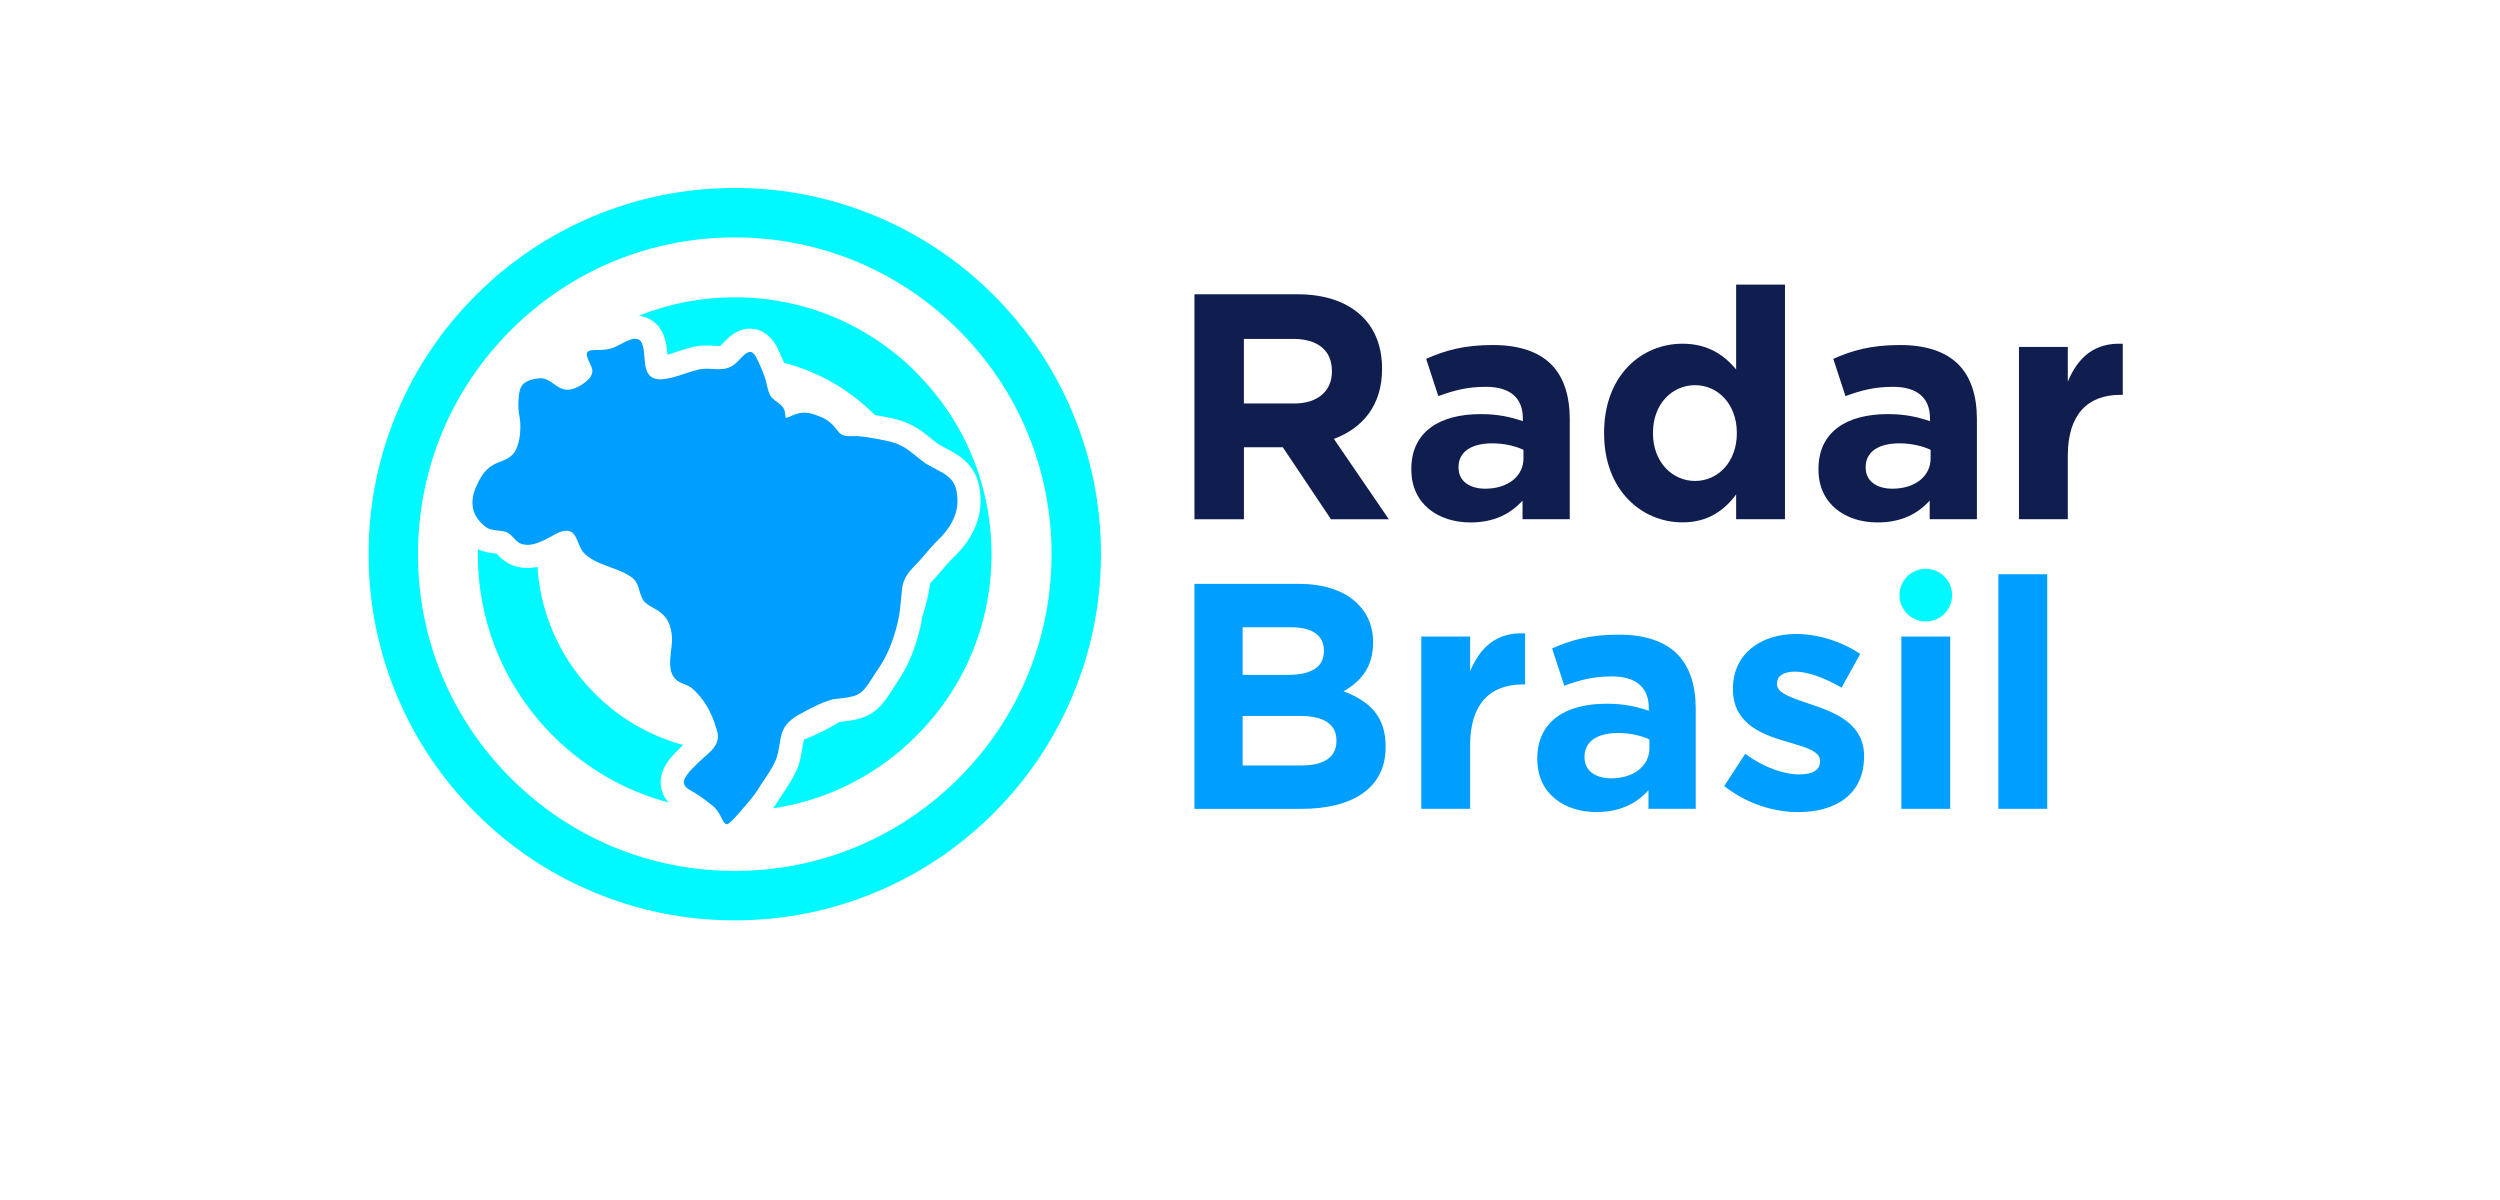
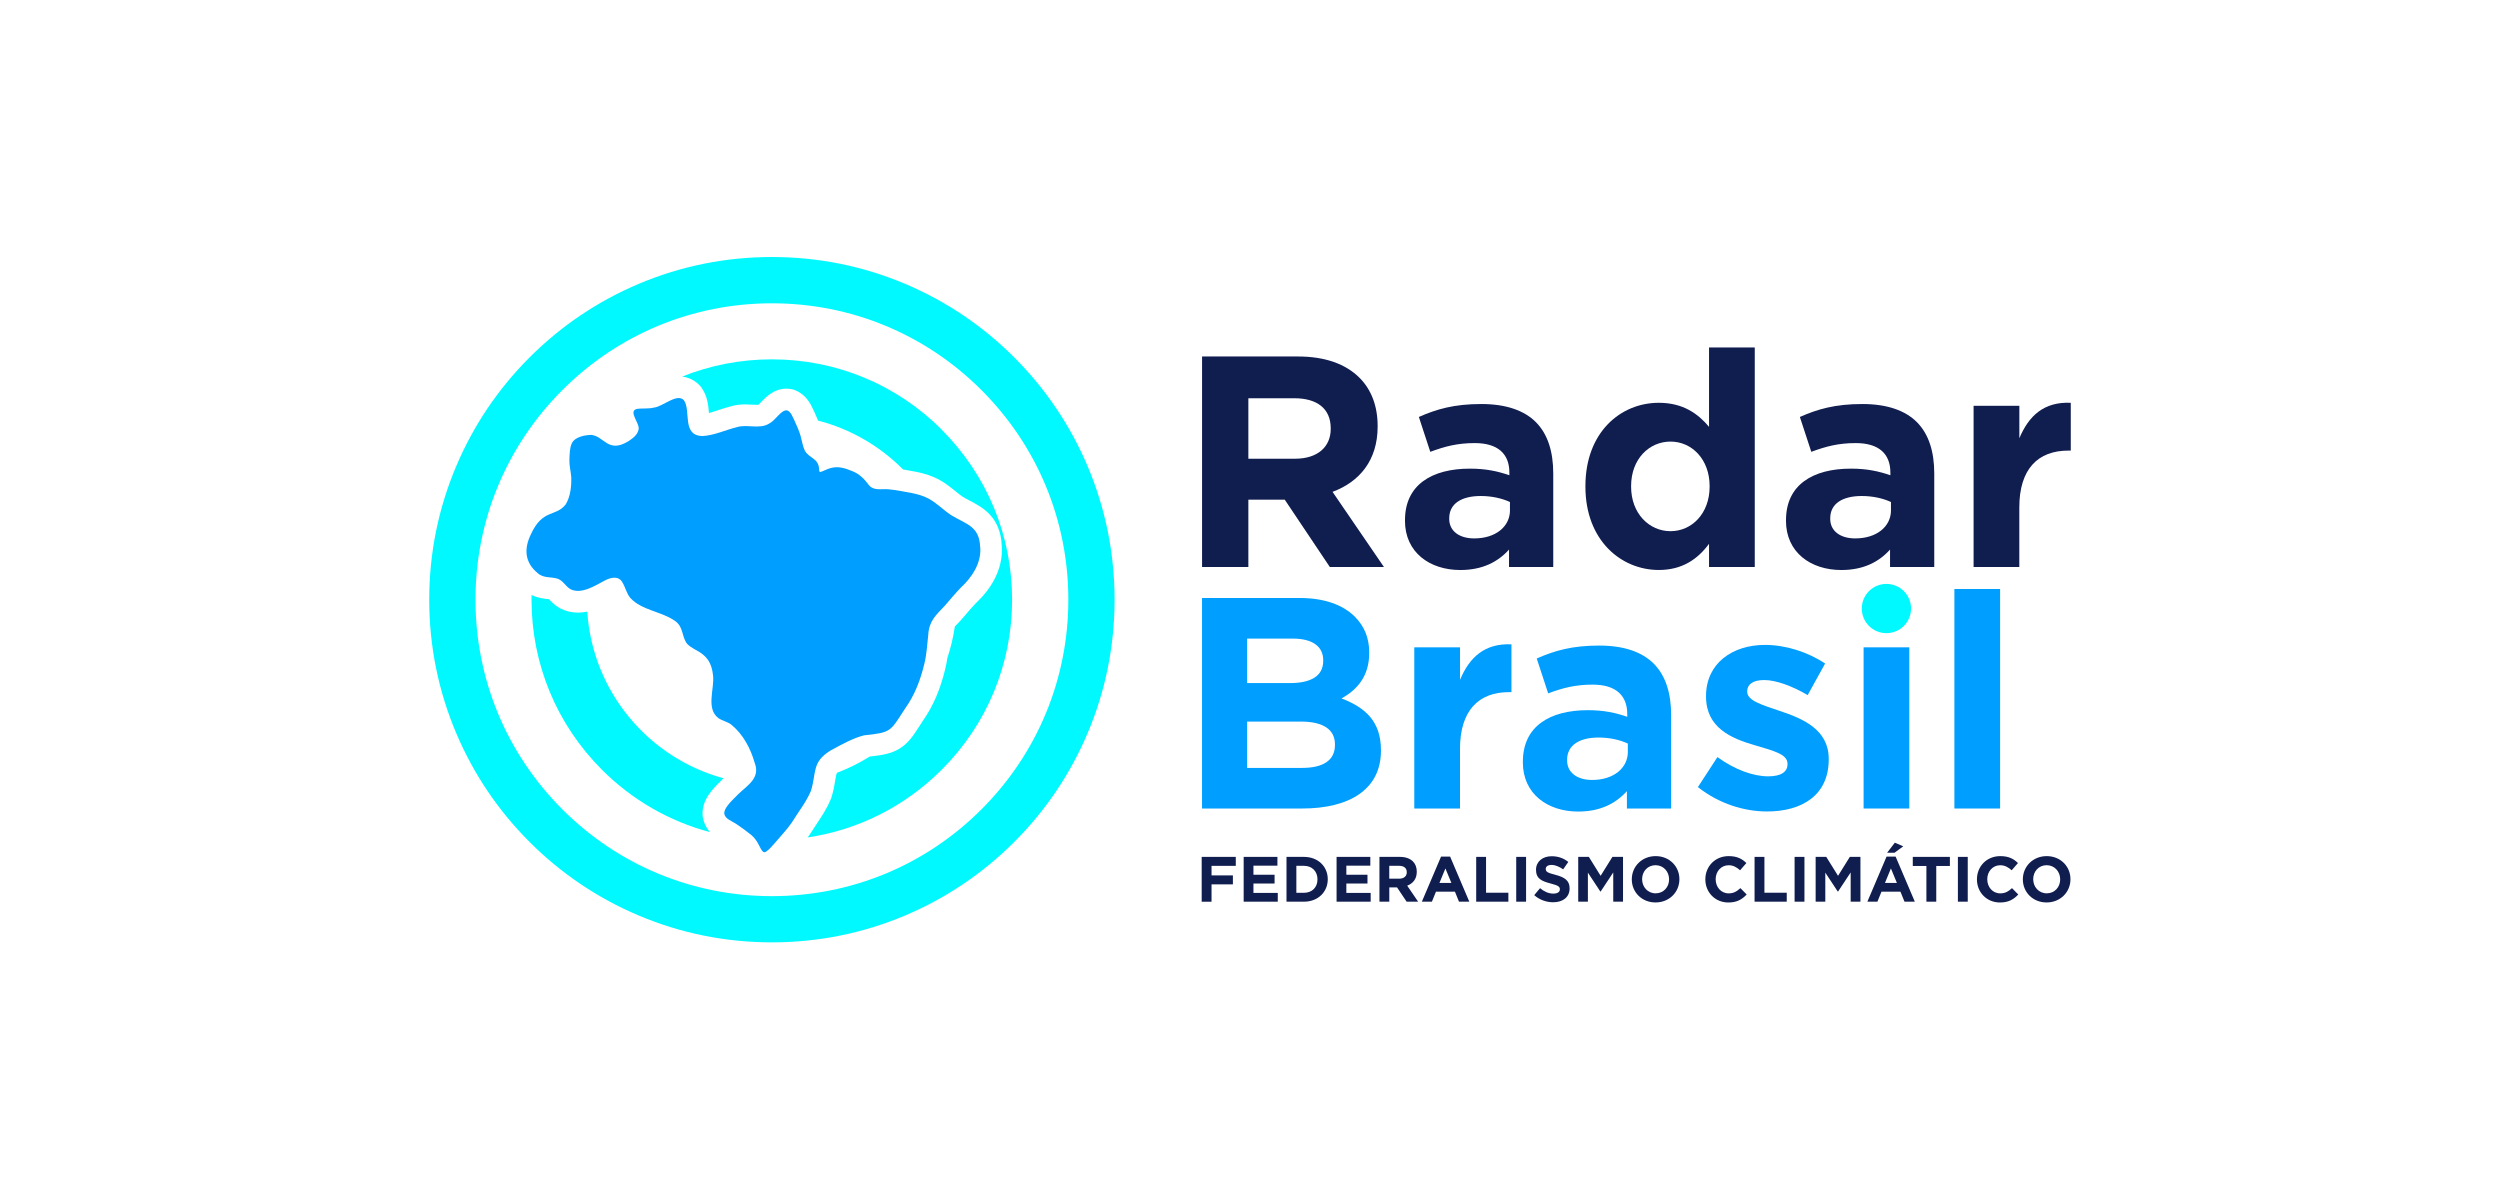
<svg xmlns="http://www.w3.org/2000/svg" id="Camada_1" data-name="Camada 1" viewBox="0 0 649.59 311.66">
  <defs>
    <style>
      .cls-1 {
        fill: #101d4f;
      }

      .cls-2 {
        fill: #00f9ff;
      }

      .cls-3 {
        fill: #009eff;
      }
    </style>
  </defs>
+   <path class="cls-2" d="M200.57,244.86c-12.02,0-23.68-2.35-34.66-7-10.6-4.48-20.12-10.9-28.3-19.08-8.17-8.17-14.59-17.7-19.08-28.3-4.64-10.98-7-22.64-7-34.66s2.35-23.68,7-34.66c4.48-10.6,10.9-20.12,19.08-28.3,8.17-8.17,17.7-14.59,28.3-19.08,10.98-4.64,22.64-7,34.66-7s23.68,2.35,34.66,7c10.6,4.48,20.12,10.9,28.3,19.08,8.17,8.17,14.59,17.7,19.08,28.3,4.64,10.98,7,22.64,7,34.66s-2.35,23.68-7,34.66c-4.48,10.6-10.9,20.12-19.08,28.3-8.17,8.17-17.7,14.59-28.3,19.08-10.98,4.64-22.64,7-34.66,7ZM200.57,78.81c-20.57,0-39.91,8.01-54.46,22.56-14.55,14.55-22.56,33.89-22.56,54.46s8.01,39.91,22.56,54.46c14.55,14.55,33.89,22.56,54.46,22.56s39.91-8.01,54.46-22.56c14.55-14.55,22.56-33.89,22.56-54.46s-8.01-39.91-22.56-54.46-33.89-22.56-54.46-22.56Z" />
  <g>
-     <path class="cls-1" d="M310.35,76.46h26.72c7.43,0,13.19,2.09,17.03,5.93,3.26,3.26,5.01,7.85,5.01,13.36v.17c0,9.43-5.09,15.36-12.52,18.12l14.28,20.88h-15.03l-12.52-18.7h-10.1v18.7h-12.86v-58.45ZM336.23,104.85c6.26,0,9.85-3.34,9.85-8.27v-.17c0-5.51-3.84-8.35-10.1-8.35h-12.77v16.78h13.03Z" />
-     <path class="cls-1" d="M366.71,122.05v-.17c0-9.77,7.43-14.28,18.04-14.28,4.51,0,7.77.75,10.94,1.84v-.75c0-5.26-3.26-8.18-9.6-8.18-4.84,0-8.27.92-12.36,2.42l-3.17-9.69c4.93-2.17,9.77-3.59,17.37-3.59,6.93,0,11.94,1.84,15.11,5.01,3.34,3.34,4.84,8.27,4.84,14.28v25.97h-12.27v-4.84c-3.09,3.42-7.35,5.68-13.53,5.68-8.43,0-15.36-4.84-15.36-13.69ZM395.85,119.12v-2.25c-2.17-1-5.01-1.67-8.1-1.67-5.43,0-8.77,2.17-8.77,6.18v.17c0,3.42,2.84,5.43,6.93,5.43,5.93,0,9.94-3.26,9.94-7.85Z" />
-     <path class="cls-1" d="M416.8,112.61v-.17c0-14.95,9.77-23.13,20.37-23.13,6.76,0,10.94,3.09,13.94,6.68v-22.04h12.69v60.95h-12.69v-6.43c-3.09,4.18-7.35,7.26-13.94,7.26-10.44,0-20.37-8.18-20.37-23.13ZM451.29,112.61v-.17c0-7.43-4.93-12.36-10.85-12.36s-10.94,4.84-10.94,12.36v.17c0,7.43,5.01,12.36,10.94,12.36s10.85-4.93,10.85-12.36Z" />
-     <path class="cls-1" d="M472.5,122.05v-.17c0-9.77,7.43-14.28,18.04-14.28,4.51,0,7.77.75,10.94,1.84v-.75c0-5.26-3.26-8.18-9.6-8.18-4.84,0-8.27.92-12.36,2.42l-3.17-9.69c4.93-2.17,9.77-3.59,17.37-3.59,6.93,0,11.94,1.84,15.11,5.01,3.34,3.34,4.84,8.27,4.84,14.28v25.97h-12.27v-4.84c-3.09,3.42-7.35,5.68-13.53,5.68-8.43,0-15.36-4.84-15.36-13.69ZM501.64,119.12v-2.25c-2.17-1-5.01-1.67-8.1-1.67-5.43,0-8.77,2.17-8.77,6.18v.17c0,3.42,2.84,5.43,6.93,5.43,5.93,0,9.94-3.26,9.94-7.85Z" />
-     <path class="cls-1" d="M524.6,90.15h12.69v9.02c2.59-6.18,6.76-10.19,14.28-9.85v13.28h-.67c-8.43,0-13.61,5.09-13.61,15.78v16.53h-12.69v-44.75Z" />
+     <path class="cls-2" d="M244.73,111.66c-11.8-11.8-27.48-18.29-44.17-18.29-8.12,0-16,1.54-23.32,4.48,1.77.21,3.37,1.02,4.59,2.33l.26.28.22.31c1.53,2.17,1.76,4.68,1.9,6.55.76-.2,1.58-.47,2.42-.75,1.08-.36,2.2-.72,3.37-1.02,1.1-.32,2.26-.47,3.63-.47.65,0,1.26.03,1.8.06.44.02.85.05,1.19.05.21,0,.34,0,.42-.02l.06-.04h.03c.17-.17.44-.46.64-.66,1.24-1.3,3.31-3.48,6.56-3.48.44,0,.88.04,1.31.13l.55.11.52.21c2.85,1.18,4.02,3.73,4.58,4.95.07.16.16.34.2.42l.07.14.06.14c.31.68.64,1.41.96,2.2,8.49,2.19,16.07,6.65,22.07,12.69.63.11,1.24.22,1.85.34.53.1,1.03.19,1.53.28h.08s.08.03.08.03c2.28.47,4.08,1.08,5.66,1.92,1.76.93,3.17,2.08,4.43,3.1.64.52,1.25,1.01,1.81,1.4.63.38,1.28.72,1.96,1.08,3.18,1.66,7.98,4.17,8.25,11.8.19,2.94-.47,5.86-1.96,8.68-1.14,2.15-2.74,4.21-4.78,6.12-.74.74-1.49,1.62-2.28,2.55-.55.65-1.12,1.31-1.7,1.96l-.04.05-.04.04c-.22.23-.43.45-.64.67-.29.3-.54.56-.76.79-.41,2.81-1.06,5.54-1.94,8.17-.14.92-.3,1.86-.54,2.8-1.28,5.35-3.17,9.74-5.76,13.42-.29.45-.56.86-.8,1.24-1.77,2.76-3.05,4.75-5.45,6.17-2.08,1.24-4.34,1.63-7.63,1.99-2.66,1.67-5.5,3.08-8.48,4.21-.02.02-.03.05-.05.07-.17.31-.3,1.12-.44,1.97-.19,1.17-.43,2.62-.96,4.33l-.08.25-.1.24c-1.05,2.53-2.51,4.7-3.79,6.62-.56.83-1.08,1.61-1.55,2.37l-.08.12-.08.12c-.17.25-.34.49-.51.72,13.14-1.96,25.26-8.04,34.83-17.6,11.8-11.8,18.29-27.48,18.29-44.17s-6.5-32.37-18.29-44.17Z" />
+     <path class="cls-2" d="M182.61,212.29l-.05-.31v-.31c-.19-3.88,2.65-6.69,4.54-8.55.27-.26.52-.51.67-.68l.12-.13.1-.09c-19.47-5.28-34.06-22.52-35.39-43.3-.78.16-1.59.26-2.43.26-1.61,0-3.13-.36-4.53-1.06l-.16-.08-.16-.09c-1.25-.74-2.1-1.65-2.66-2.25-.09,0-.17-.02-.25-.03-1.08-.11-2.65-.27-4.29-1.06,0,.41-.01.81-.01,1.22,0,16.68,6.5,32.37,18.29,44.17,7.91,7.91,17.57,13.43,28.1,16.22-1.25-1.38-1.72-2.85-1.89-3.92Z" />
  </g>
+   <path class="cls-3" d="M254.68,142.22v-.04c-.18-5.57-3.69-5.93-7.65-8.4-1.98-1.33-3.69-3.13-5.82-4.26-1.26-.67-2.71-1.08-4.15-1.38-2.08-.37-4.15-.83-6.24-1.01-1.92-.16-3.89.5-5.16-1.23-1.13-1.49-2.31-2.73-4.18-3.47-1.84-.79-3.77-1.38-5.69-.79-.78.16-2.03.88-2.65,1.01-.23-.01-.24-.18-.29-.49-.07-3.2-2.43-2.86-3.72-5.06-.53-1.04-.73-2.51-1.1-3.8-.38-1.33-.95-2.61-1.53-3.87-.52-.99-.91-2.37-1.94-2.79-1.54-.3-2.99,2.55-4.66,3.39-2.5,1.6-5.73.13-8.4.95-2.92.72-5.96,2.17-8.96,2.32-5.46-.1-2.93-6.6-4.83-9.3-1.82-1.97-5.53,1.73-7.83,1.91-1.37.36-2.95.14-4.3.32-2.63.55.89,3.87.32,5.48-.3,1.29-1.37,2.1-2.59,2.92-5.32,3.27-6.26-1.26-9.67-1.63-1.64.04-4.3.49-5.08,2.23-.56,1.21-.54,2.84-.61,4.22-.06,1.5.36,2.92.48,4.53.08,2.35-.2,4.99-1.4,7.02-2.54,3.4-6.01,1.1-9.07,7.81-1.84,3.74-1.65,7.3,1.71,10.07,1.55,1.46,3.53.91,5.31,1.52,1.37.53,1.98,1.94,3.22,2.68,2.87,1.45,6.42-.92,8.97-2.25,1.53-.82,3.63-1.29,4.58.55.75,1.22,1.06,2.84,2.02,3.97,2.93,3.25,8.2,3.53,11.65,6.01,2.11,1.48,1.7,3.78,2.93,5.68.58.81,1.53,1.29,2.43,1.83,2.86,1.49,4.13,3.23,4.5,6.64.4,3.48-1.94,8.65,1.44,11.12,1,.67,2.26.89,3.24,1.61,3.11,2.52,5.06,6.2,6.15,10.02,1.47,3.85-1.75,5.69-4.2,8.01-1.2,1.3-3.8,3.42-3.72,5.13.22,1.38,1.74,1.8,3,2.62,1.38.9,2.73,1.91,4.03,2.95.84.7,1.52,1.69,1.98,2.63.34.65.69,1.53,1.25,1.82.22.06.4,0,.6-.12.85-.59,1.66-1.54,2.38-2.37,1.44-1.72,3.06-3.37,4.34-5.25,1.65-2.71,3.72-5.26,4.95-8.21,1.47-4.72.13-7.49,5.22-10.54,2.72-1.46,5.56-3.08,8.54-3.86,7.24-.75,6.8-.99,10.76-7.06,2.47-3.47,3.95-7.4,4.95-11.58.6-2.43.72-4.97,1-7.43.18-3.62,1.97-5.14,4.26-7.56,1.37-1.51,2.74-3.29,4.24-4.78,2.91-2.71,5.31-6.33,5.02-10.46Z" />
  <g>
-     <path class="cls-3" d="M310.35,151.71h27.14c6.68,0,11.94,1.84,15.28,5.18,2.67,2.67,4.01,5.93,4.01,9.94v.17c0,6.6-3.51,10.27-7.68,12.61,6.76,2.59,10.94,6.51,10.94,14.36v.17c0,10.69-8.68,16.03-21.88,16.03h-27.81v-58.45ZM344,169c0-3.84-3.01-6.01-8.43-6.01h-12.69v12.36h11.86c5.68,0,9.27-1.84,9.27-6.18v-.17ZM337.74,186.03h-14.86v12.86h15.28c5.68,0,9.1-2,9.1-6.35v-.17c0-3.92-2.92-6.35-9.52-6.35Z" />
-     <path class="cls-3" d="M369.3,165.4h12.69v9.02c2.59-6.18,6.76-10.19,14.28-9.85v13.28h-.67c-8.43,0-13.61,5.09-13.61,15.78v16.53h-12.69v-44.76Z" />
-     <path class="cls-3" d="M399.44,197.3v-.17c0-9.77,7.43-14.28,18.04-14.28,4.51,0,7.77.75,10.94,1.84v-.75c0-5.26-3.26-8.18-9.6-8.18-4.84,0-8.27.92-12.36,2.42l-3.17-9.69c4.93-2.17,9.77-3.59,17.37-3.59,6.93,0,11.94,1.84,15.11,5.01,3.34,3.34,4.84,8.27,4.84,14.28v25.97h-12.27v-4.84c-3.09,3.42-7.35,5.68-13.53,5.68-8.43,0-15.36-4.84-15.36-13.69ZM428.58,194.38v-2.25c-2.17-1-5.01-1.67-8.1-1.67-5.43,0-8.77,2.17-8.77,6.18v.17c0,3.42,2.84,5.43,6.93,5.43,5.93,0,9.94-3.26,9.94-7.85Z" />
-     <path class="cls-3" d="M448.03,204.23l5.43-8.35c4.84,3.51,9.94,5.34,14.11,5.34,3.67,0,5.34-1.34,5.34-3.34v-.17c0-2.76-4.34-3.67-9.27-5.18-6.26-1.84-13.36-4.76-13.36-13.44v-.17c0-9.1,7.35-14.19,16.37-14.19,5.68,0,11.86,1.92,16.7,5.18l-4.84,8.77c-4.43-2.59-8.85-4.17-12.11-4.17s-4.68,1.34-4.68,3.09v.17c0,2.5,4.26,3.67,9.1,5.34,6.26,2.09,13.53,5.09,13.53,13.28v.17c0,9.94-7.43,14.45-17.12,14.45-6.26,0-13.28-2.09-19.2-6.76Z" />
-     <path class="cls-3" d="M494.04,165.4h12.69v44.76h-12.69v-44.76Z" />
-     <path class="cls-3" d="M519.25,149.21h12.69v60.95h-12.69v-60.95Z" />
+     <g>
+       <path class="cls-1" d="M312.33,92.63h25c6.95,0,12.35,1.95,15.94,5.55,3.05,3.05,4.69,7.34,4.69,12.5v.16c0,8.83-4.77,14.38-11.72,16.96l13.36,19.53h-14.06l-11.72-17.5h-9.45v17.5h-12.03v-54.69ZM336.55,119.19c5.86,0,9.22-3.13,9.22-7.74v-.16c0-5.16-3.59-7.81-9.45-7.81h-11.95v15.71h12.19Z" />
+       <path class="cls-1" d="M365.07,135.29v-.16c0-9.14,6.95-13.36,16.88-13.36,4.22,0,7.27.7,10.24,1.72v-.7c0-4.92-3.05-7.66-8.99-7.66-4.53,0-7.74.86-11.56,2.27l-2.97-9.06c4.61-2.03,9.14-3.36,16.25-3.36,6.49,0,11.17,1.72,14.14,4.69,3.13,3.13,4.53,7.74,4.53,13.36v24.3h-11.49v-4.53c-2.89,3.2-6.88,5.31-12.66,5.31-7.89,0-14.38-4.53-14.38-12.81ZM392.34,132.55v-2.11c-2.03-.94-4.69-1.56-7.58-1.56-5.08,0-8.2,2.03-8.2,5.78v.16c0,3.2,2.66,5.08,6.49,5.08,5.55,0,9.3-3.05,9.3-7.34Z" />
+       <path class="cls-1" d="M411.95,126.46v-.16c0-13.99,9.14-21.64,19.07-21.64,6.33,0,10.24,2.89,13.05,6.25v-20.63h11.88v57.04h-11.88v-6.02c-2.89,3.91-6.88,6.8-13.05,6.8-9.77,0-19.07-7.66-19.07-21.64ZM444.22,126.46v-.16c0-6.95-4.61-11.56-10.16-11.56s-10.24,4.53-10.24,11.56v.16c0,6.95,4.69,11.56,10.24,11.56s10.16-4.61,10.16-11.56Z" />
+       <path class="cls-1" d="M464.07,135.29v-.16c0-9.14,6.95-13.36,16.88-13.36,4.22,0,7.27.7,10.24,1.72v-.7c0-4.92-3.05-7.66-8.99-7.66-4.53,0-7.74.86-11.56,2.27l-2.97-9.06c4.61-2.03,9.14-3.36,16.25-3.36,6.49,0,11.17,1.72,14.14,4.69,3.13,3.13,4.53,7.74,4.53,13.36v24.3h-11.49v-4.53c-2.89,3.2-6.88,5.31-12.66,5.31-7.89,0-14.38-4.53-14.38-12.81ZM491.34,132.55v-2.11c-2.03-.94-4.69-1.56-7.58-1.56-5.08,0-8.2,2.03-8.2,5.78v.16c0,3.2,2.66,5.08,6.49,5.08,5.55,0,9.3-3.05,9.3-7.34Z" />
+       <path class="cls-1" d="M512.82,105.44h11.88v8.44c2.42-5.78,6.33-9.53,13.36-9.22v12.42h-.63c-7.89,0-12.74,4.77-12.74,14.77v15.47h-11.88v-41.88Z" />
+     </g>
+     <g>
+       <path class="cls-1" d="M312.24,222.65h8.86v2.33h-6.3v2.48h5.55v2.33h-5.55v4.51h-2.56v-11.64Z" />
+       <path class="cls-1" d="M323.14,222.65h8.78v2.28h-6.23v2.36h5.49v2.28h-5.49v2.44h6.32v2.28h-8.86v-11.64Z" />
+       <path class="cls-1" d="M334.28,222.65h4.54c3.66,0,6.18,2.51,6.18,5.79v.03c0,3.28-2.53,5.82-6.18,5.82h-4.54v-11.64ZM336.84,224.96v7.02h1.98c2.09,0,3.51-1.41,3.51-3.47v-.03c0-2.06-1.41-3.51-3.51-3.51h-1.98Z" />
+       <path class="cls-1" d="M347.28,222.65h8.78v2.28h-6.23v2.36h5.49v2.28h-5.49v2.44h6.32v2.28h-8.86v-11.64Z" />
+       <path class="cls-1" d="M358.42,222.65h5.32c1.48,0,2.63.42,3.39,1.18.65.65,1,1.56,1,2.66v.03c0,1.88-1.01,3.06-2.49,3.61l2.84,4.16h-2.99l-2.49-3.72h-2.01v3.72h-2.56v-11.64ZM363.57,228.31c1.25,0,1.96-.67,1.96-1.65v-.03c0-1.1-.76-1.66-2.01-1.66h-2.54v3.34h2.59Z" />
+       <path class="cls-1" d="M374.43,222.57h2.36l4.99,11.72h-2.68l-1.06-2.61h-4.92l-1.06,2.61h-2.61l4.99-11.72ZM377.12,229.42l-1.55-3.77-1.55,3.77h3.09Z" />
+       <path class="cls-1" d="M383.57,222.65h2.56v9.31h5.8v2.33h-8.36v-11.64Z" />
+       <path class="cls-1" d="M393.97,222.65h2.56v11.64h-2.56v-11.64Z" />
+       <path class="cls-1" d="M398.65,232.59l1.51-1.81c1.05.86,2.14,1.41,3.47,1.41,1.05,0,1.68-.42,1.68-1.1v-.03c0-.65-.4-.98-2.34-1.48-2.34-.6-3.86-1.25-3.86-3.56v-.03c0-2.11,1.7-3.51,4.07-3.51,1.7,0,3.14.53,4.32,1.48l-1.33,1.93c-1.03-.71-2.04-1.15-3.03-1.15s-1.5.45-1.5,1.01v.03c0,.76.5,1.01,2.51,1.53,2.36.62,3.69,1.46,3.69,3.49v.03c0,2.31-1.76,3.61-4.27,3.61-1.76,0-3.54-.62-4.94-1.86Z" />
+       <path class="cls-1" d="M410.08,222.65h2.76l3.06,4.92,3.06-4.92h2.76v11.64h-2.54v-7.6l-3.28,4.97h-.07l-3.24-4.92v7.55h-2.51v-11.64Z" />
+       <path class="cls-1" d="M424,228.5v-.03c0-3.31,2.61-6.02,6.2-6.02s6.17,2.68,6.17,5.99v.03c0,3.31-2.61,6.02-6.2,6.02s-6.17-2.68-6.17-5.99ZM433.69,228.5v-.03c0-2-1.46-3.66-3.52-3.66s-3.49,1.63-3.49,3.62v.03c0,2,1.46,3.66,3.52,3.66s3.49-1.63,3.49-3.62Z" />
+       <path class="cls-1" d="M443.11,228.5v-.03c0-3.31,2.49-6.02,6.07-6.02,2.19,0,3.51.73,4.59,1.8l-1.63,1.88c-.9-.81-1.81-1.31-2.98-1.31-1.96,0-3.37,1.63-3.37,3.62v.03c0,2,1.38,3.66,3.37,3.66,1.33,0,2.14-.53,3.06-1.36l1.63,1.65c-1.2,1.28-2.53,2.08-4.77,2.08-3.42,0-5.97-2.64-5.97-5.99Z" />
+       <path class="cls-1" d="M455.9,222.65h2.56v9.31h5.8v2.33h-8.36v-11.64Z" />
+       <path class="cls-1" d="M466.3,222.65h2.56v11.64h-2.56v-11.64Z" />
+       <path class="cls-1" d="M471.77,222.65h2.76l3.06,4.92,3.06-4.92h2.76v11.64h-2.54v-7.6l-3.28,4.97h-.07l-3.24-4.92v7.55h-2.51v-11.64Z" />
+       <path class="cls-1" d="M490.19,222.57h2.36l4.99,11.72h-2.68l-1.06-2.61h-4.92l-1.06,2.61h-2.61l4.99-11.72ZM492.88,229.42l-1.55-3.77-1.55,3.77h3.09ZM492.35,218.96l2.18.95-2.26,1.66h-1.93l2.01-2.61Z" />
+       <path class="cls-1" d="M500.55,225.01h-3.54v-2.36h9.64v2.36h-3.54v9.28h-2.56v-9.28Z" />
+       <path class="cls-1" d="M508.73,222.65h2.56v11.64h-2.56v-11.64Z" />
+       <path class="cls-1" d="M513.68,228.5v-.03c0-3.31,2.49-6.02,6.07-6.02,2.19,0,3.51.73,4.59,1.8l-1.63,1.88c-.9-.81-1.81-1.31-2.98-1.31-1.96,0-3.37,1.63-3.37,3.62v.03c0,2,1.38,3.66,3.37,3.66,1.33,0,2.14-.53,3.06-1.36l1.63,1.65c-1.2,1.28-2.53,2.08-4.77,2.08-3.42,0-5.97-2.64-5.97-5.99Z" />
+       <path class="cls-1" d="M525.61,228.5v-.03c0-3.31,2.61-6.02,6.2-6.02s6.17,2.68,6.17,5.99v.03c0,3.31-2.61,6.02-6.2,6.02s-6.17-2.68-6.17-5.99ZM535.31,228.5v-.03c0-2-1.46-3.66-3.52-3.66s-3.49,1.63-3.49,3.62v.03c0,2,1.46,3.66,3.52,3.66s3.49-1.63,3.49-3.62Z" />
+     </g>
+     <g>
+       <path class="cls-3" d="M312.33,155.38h25.39c6.25,0,11.17,1.72,14.3,4.84,2.5,2.5,3.75,5.55,3.75,9.3v.16c0,6.17-3.28,9.61-7.19,11.8,6.33,2.42,10.24,6.09,10.24,13.44v.16c0,10-8.13,15-20.47,15h-26.02v-54.7ZM343.82,171.56c0-3.59-2.81-5.63-7.89-5.63h-11.88v11.56h11.1c5.31,0,8.67-1.72,8.67-5.78v-.16ZM337.96,187.5h-13.91v12.03h14.3c5.31,0,8.52-1.88,8.52-5.94v-.16c0-3.67-2.73-5.94-8.91-5.94Z" />
+       <path class="cls-3" d="M367.49,168.2h11.88v8.44c2.42-5.78,6.33-9.53,13.36-9.22v12.42h-.63c-7.89,0-12.74,4.77-12.74,14.77v15.47h-11.88v-41.88Z" />
+       <path class="cls-3" d="M395.7,198.05v-.16c0-9.14,6.95-13.36,16.88-13.36,4.22,0,7.27.7,10.24,1.72v-.7c0-4.92-3.05-7.66-8.99-7.66-4.53,0-7.74.86-11.56,2.27l-2.97-9.06c4.61-2.03,9.14-3.36,16.25-3.36,6.49,0,11.17,1.72,14.14,4.69,3.13,3.13,4.53,7.74,4.53,13.36v24.3h-11.49v-4.53c-2.89,3.2-6.88,5.31-12.66,5.31-7.89,0-14.38-4.53-14.38-12.81ZM422.97,195.31v-2.11c-2.03-.94-4.69-1.56-7.58-1.56-5.08,0-8.2,2.03-8.2,5.78v.16c0,3.2,2.66,5.08,6.49,5.08,5.55,0,9.3-3.05,9.3-7.34Z" />
+       <path class="cls-3" d="M441.17,204.53l5.08-7.81c4.53,3.28,9.3,5,13.21,5,3.44,0,5-1.25,5-3.13v-.16c0-2.58-4.06-3.44-8.67-4.84-5.86-1.72-12.5-4.45-12.5-12.58v-.16c0-8.52,6.88-13.28,15.31-13.28,5.31,0,11.1,1.8,15.63,4.84l-4.53,8.2c-4.14-2.42-8.28-3.91-11.33-3.91s-4.38,1.25-4.38,2.89v.16c0,2.34,3.98,3.44,8.52,5,5.86,1.95,12.66,4.77,12.66,12.42v.16c0,9.3-6.95,13.52-16.02,13.52-5.86,0-12.42-1.95-17.97-6.33Z" />
+       <path class="cls-3" d="M484.23,168.2h11.88v41.88h-11.88v-41.88Z" />
+       <path class="cls-3" d="M507.82,153.04h11.88v57.04h-11.88v-57.04Z" />
+     </g>
+     <circle class="cls-2" cx="490.16" cy="158.12" r="6.4" />
  </g>
-   <path class="cls-2" d="M190.92,239.14c-12.84,0-25.3-2.52-37.04-7.48-11.33-4.79-21.5-11.65-30.24-20.39-8.74-8.74-15.6-18.91-20.39-30.24-4.96-11.73-7.48-24.19-7.48-37.04s2.52-25.3,7.48-37.04c4.79-11.33,11.65-21.5,20.39-30.24,8.74-8.74,18.91-15.6,30.24-20.39,11.73-4.96,24.19-7.48,37.04-7.48s25.3,2.52,37.04,7.48c11.33,4.79,21.5,11.65,30.24,20.39,8.74,8.74,15.59,18.91,20.39,30.24,4.96,11.73,7.48,24.19,7.48,37.04s-2.52,25.3-7.48,37.04c-4.79,11.33-11.65,21.5-20.39,30.24-8.74,8.74-18.91,15.6-30.24,20.39-11.73,4.96-24.19,7.48-37.04,7.48ZM190.92,61.69c-21.98,0-42.65,8.56-58.2,24.11-15.54,15.54-24.11,36.21-24.11,58.2s8.56,42.65,24.11,58.19c15.54,15.54,36.21,24.11,58.2,24.11s42.65-8.56,58.2-24.11c15.54-15.54,24.11-36.21,24.11-58.19s-8.56-42.65-24.11-58.2c-15.54-15.54-36.21-24.11-58.2-24.11Z" />
-   <g>
-     <path class="cls-2" d="M238.11,96.8c-12.61-12.61-29.37-19.55-47.2-19.55-8.68,0-17.1,1.65-24.92,4.79,1.89.22,3.6,1.09,4.9,2.49l.27.3.23.33c1.63,2.32,1.88,5,2.03,7,.81-.22,1.68-.51,2.58-.8,1.15-.38,2.35-.77,3.61-1.09,1.18-.34,2.42-.5,3.88-.5.69,0,1.35.04,1.92.07.47.03.91.05,1.27.05.22,0,.36,0,.45-.02l.07-.04h.03c.18-.18.47-.49.68-.71,1.32-1.39,3.54-3.72,7.01-3.72.47,0,.94.05,1.4.14l.59.12.55.23c3.05,1.26,4.29,3.98,4.89,5.29.08.17.17.36.21.45l.08.15.07.15c.33.72.69,1.51,1.03,2.35,9.07,2.34,17.17,7.11,23.58,13.56.67.12,1.33.24,1.98.36.57.11,1.1.21,1.64.3l.09.02.09.02c2.44.5,4.36,1.16,6.05,2.06,1.88.99,3.39,2.23,4.73,3.31.69.56,1.33,1.08,1.94,1.5.67.41,1.37.77,2.1,1.16,3.4,1.77,8.52,4.45,8.82,12.61.2,3.15-.5,6.27-2.09,9.28-1.21,2.3-2.93,4.5-5.11,6.54-.79.79-1.59,1.73-2.44,2.73-.59.69-1.19,1.4-1.82,2.09l-.04.05-.04.05c-.23.25-.46.48-.69.72-.31.33-.58.6-.81.85-.44,3-1.14,5.92-2.07,8.73-.14.98-.33,1.99-.57,2.99-1.37,5.72-3.38,10.41-6.16,14.34-.31.48-.6.92-.86,1.33-1.89,2.95-3.26,5.07-5.83,6.6-2.23,1.32-4.64,1.74-8.15,2.12-2.85,1.78-5.88,3.29-9.06,4.5-.02.03-.04.05-.05.08-.18.33-.32,1.19-.47,2.1-.2,1.25-.46,2.81-1.02,4.62l-.08.26-.11.25c-1.12,2.7-2.68,5.02-4.06,7.07-.59.88-1.15,1.72-1.65,2.53l-.08.13-.09.13c-.18.26-.36.52-.55.77,14.04-2.09,27-8.59,37.22-18.81,12.61-12.61,19.55-29.37,19.55-47.2s-6.94-34.59-19.55-47.2Z" />
-     <path class="cls-2" d="M171.73,204.33l-.05-.33-.02-.33c-.19-4.15,2.85-7.15,4.86-9.14.28-.28.55-.55.72-.72l.13-.14.11-.1c-20.8-5.64-36.4-24.06-37.82-46.27-.84.18-1.7.28-2.6.28-1.72,0-3.35-.38-4.84-1.13l-.17-.09-.17-.1c-1.34-.79-2.24-1.76-2.84-2.41-.09,0-.19-.02-.27-.03-1.15-.12-2.83-.29-4.59-1.13,0,.43-.02.87-.02,1.3,0,17.83,6.94,34.59,19.55,47.2,8.45,8.45,18.77,14.35,30.03,17.33-1.34-1.47-1.84-3.05-2.02-4.19Z" />
-   </g>
-   <path class="cls-3" d="M248.75,129.46v-.04c-.2-5.95-3.94-6.34-8.18-8.97-2.11-1.43-3.95-3.35-6.22-4.55-1.35-.72-2.89-1.16-4.43-1.47-2.22-.39-4.43-.88-6.67-1.08-2.06-.17-4.16.53-5.51-1.32-1.21-1.6-2.47-2.92-4.47-3.7-1.97-.84-4.03-1.48-6.08-.84-.83.17-2.17.94-2.83,1.08-.25-.01-.25-.2-.31-.53-.07-3.42-2.6-3.06-3.98-5.41-.57-1.11-.78-2.68-1.18-4.06-.41-1.42-1.01-2.79-1.63-4.13-.56-1.06-.97-2.53-2.08-2.98-1.64-.32-3.2,2.73-4.98,3.63-2.67,1.7-6.12.14-8.98,1.01-3.12.77-6.37,2.32-9.58,2.48-5.83-.1-3.14-7.05-5.16-9.94-1.95-2.1-5.91,1.84-8.37,2.04-1.47.39-3.15.15-4.59.35-2.82.59.96,4.13.34,5.86-.32,1.38-1.47,2.25-2.77,3.12-5.69,3.49-6.69-1.34-10.33-1.74-1.75.04-4.59.53-5.42,2.38-.6,1.29-.58,3.04-.65,4.51-.06,1.6.38,3.12.51,4.84.08,2.51-.21,5.34-1.5,7.5-2.72,3.64-6.43,1.17-9.7,8.35-1.96,4-1.77,7.8,1.83,10.76,1.65,1.56,3.77.98,5.68,1.62,1.46.56,2.12,2.08,3.44,2.86,3.06,1.55,6.87-.98,9.58-2.41,1.63-.88,3.88-1.38,4.9.59.8,1.3,1.13,3.03,2.15,4.24,3.13,3.47,8.76,3.77,12.45,6.43,2.26,1.58,1.82,4.04,3.13,6.07.62.86,1.63,1.38,2.6,1.96,3.06,1.59,4.41,3.46,4.81,7.1.43,3.72-2.08,9.25,1.54,11.88,1.07.71,2.42.96,3.47,1.72,3.33,2.69,5.41,6.63,6.57,10.71,1.57,4.12-1.86,6.08-4.49,8.56-1.29,1.38-4.06,3.66-3.98,5.48.23,1.47,1.86,1.92,3.21,2.8,1.48.96,2.91,2.05,4.3,3.16.9.75,1.63,1.8,2.11,2.81.36.69.73,1.64,1.34,1.94.23.07.43,0,.64-.13.91-.63,1.77-1.65,2.54-2.53,1.54-1.84,3.27-3.61,4.64-5.61,1.77-2.9,3.98-5.62,5.29-8.77,1.57-5.05.14-8,5.58-11.27,2.91-1.56,5.94-3.29,9.13-4.13,7.74-.8,7.27-1.06,11.5-7.55,2.64-3.71,4.22-7.91,5.29-12.37.64-2.59.77-5.31,1.06-7.94.19-3.87,2.11-5.49,4.55-8.07,1.47-1.61,2.93-3.52,4.53-5.1,3.11-2.89,5.68-6.77,5.37-11.17Z" />
-   <circle class="cls-2" cx="500.39" cy="154.64" r="6.84" />
</svg>
